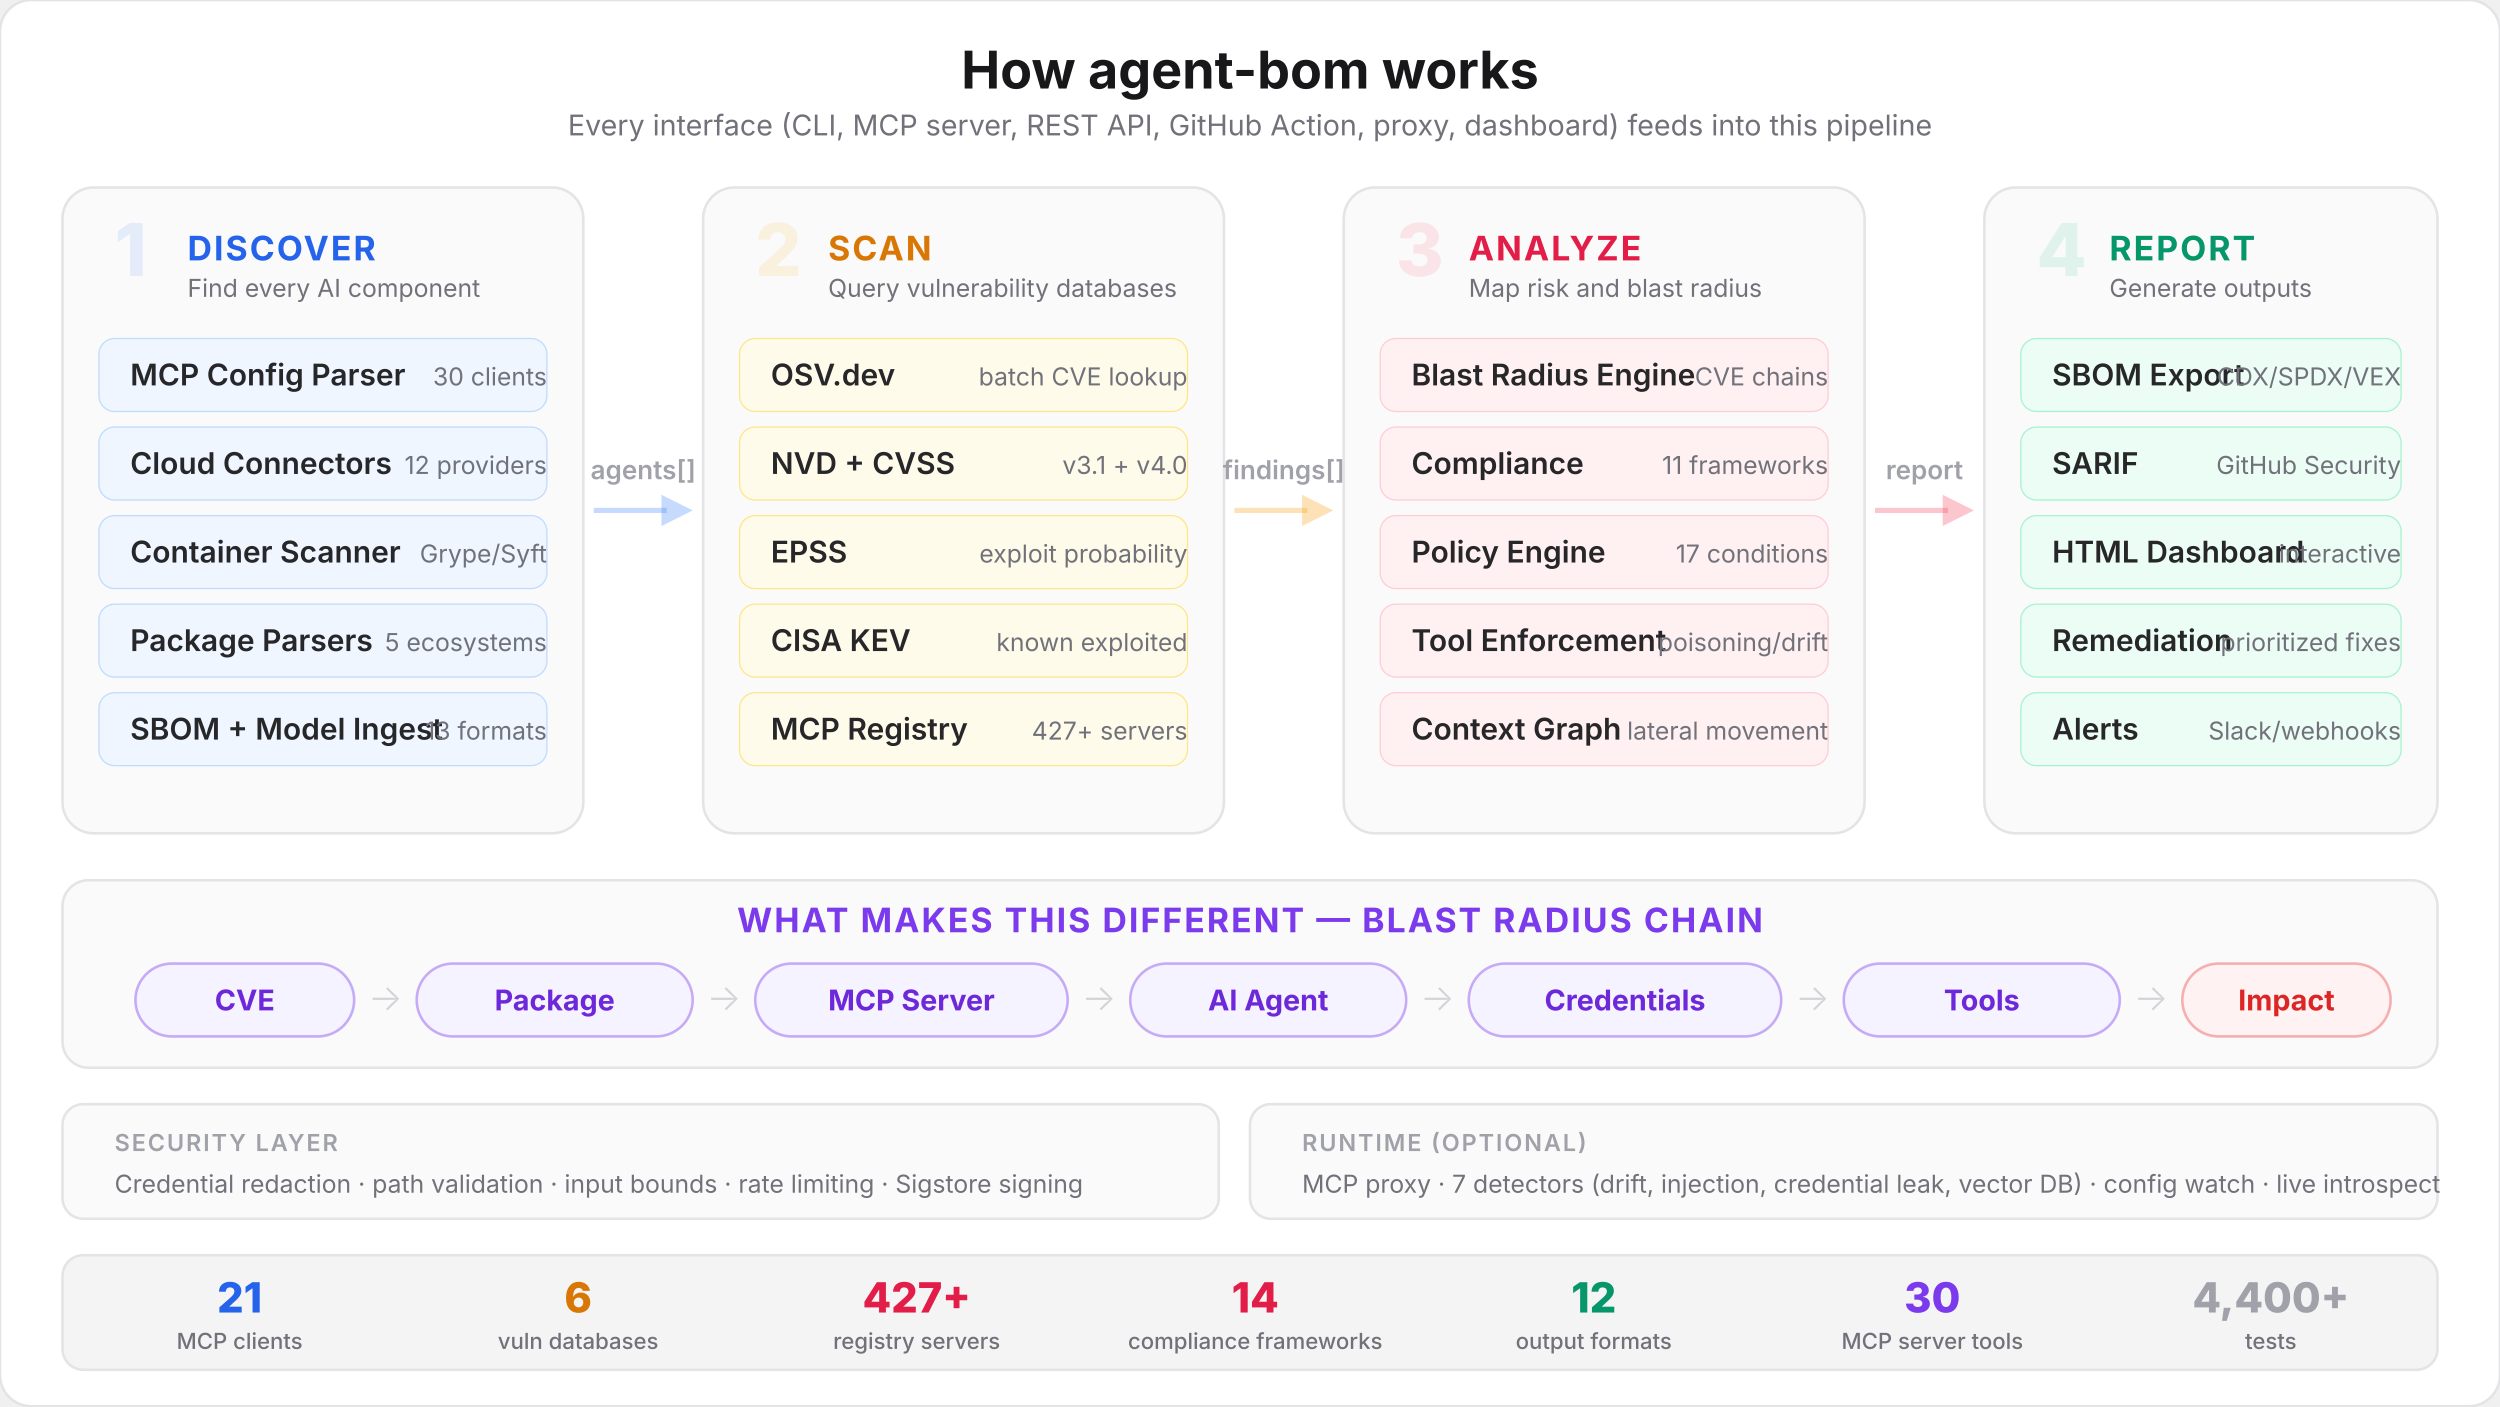
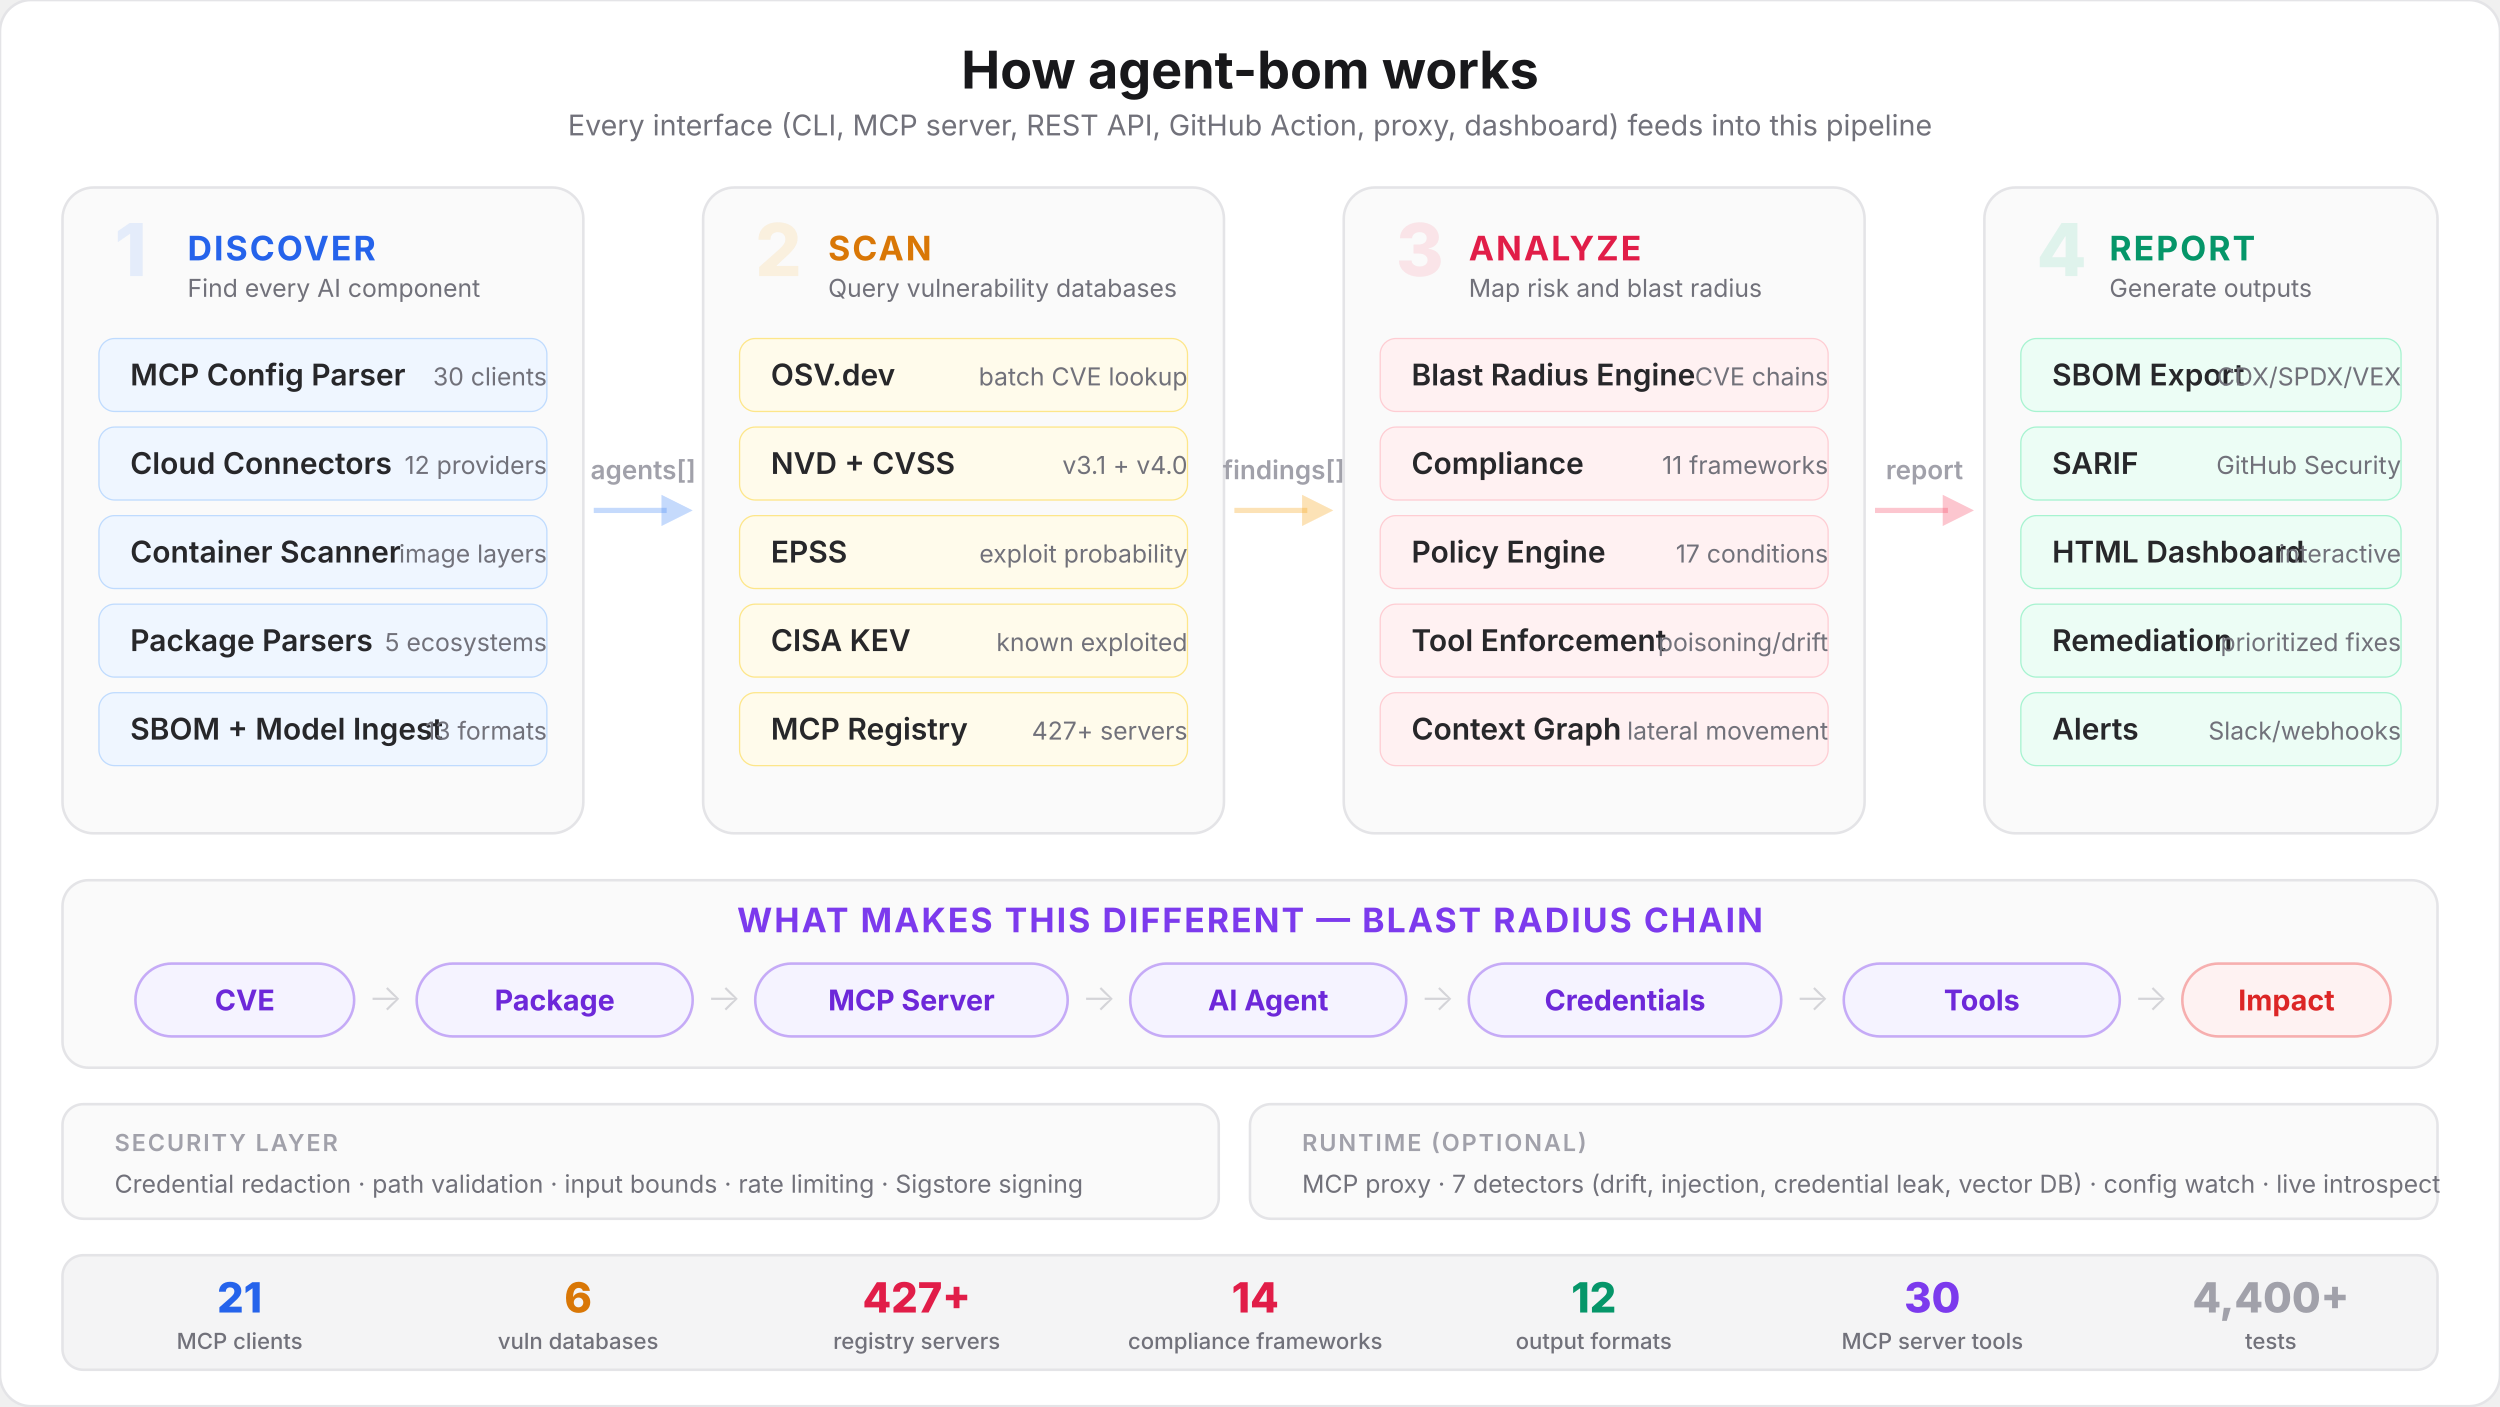
<svg xmlns="http://www.w3.org/2000/svg" viewBox="0 0 960 540" fill="none">
  <style>
    text { font-family: system-ui, -apple-system, 'Segoe UI', sans-serif; }
    .title { font-size: 20px; font-weight: 700; fill: #18181b; }
    .subtitle { font-size: 11px; font-weight: 400; fill: #71717a; }
    .phase-num { font-size: 28px; font-weight: 800; }
    .phase-name { font-size: 13px; font-weight: 700; letter-spacing: 0.06em; }
    .mod-name { font-size: 11.5px; font-weight: 600; fill: #27272a; }
    .mod-sub { font-size: 9.5px; font-weight: 400; fill: #71717a; }
    .arrow-text { font-size: 10px; font-weight: 600; fill: #a1a1aa; }
    .chain-label { font-size: 11px; font-weight: 700; }
    .chain-sub { font-size: 9px; font-weight: 500; fill: #71717a; }
    .chain-arrow { font-size: 14px; font-weight: 300; fill: #d4d4d8; }
    .sec-label { font-size: 9px; font-weight: 600; fill: #a1a1aa; letter-spacing: 0.08em; }
    .entry-label { font-size: 9px; font-weight: 600; }
    .stat-num { font-size: 16px; font-weight: 800; }
    .stat-label { font-size: 8.5px; font-weight: 500; fill: #71717a; }
  </style>
  <rect width="960" height="540" rx="12" fill="#ffffff" stroke="#e4e4e7" stroke-width="1" />
  <text x="480" y="34" text-anchor="middle" class="title">How agent-bom works</text>
  <text x="480" y="52" text-anchor="middle" class="subtitle">Every interface (CLI, MCP server, REST API, GitHub Action, proxy, dashboard) feeds into this pipeline</text>
  <rect x="24" y="72" width="200" height="248" rx="12" fill="#fafafa" stroke="#e4e4e7" stroke-width="1" />
  <text x="44" y="106" class="phase-num" fill="#3b82f6" opacity="0.12">1</text>
  <text x="72" y="100" class="phase-name" fill="#2563eb">DISCOVER</text>
  <text x="72" y="114" class="mod-sub">Find every AI component</text>
  <rect x="38" y="130" width="172" height="28" rx="6" fill="#eff6ff" stroke="#bfdbfe" stroke-width="0.5" />
  <text x="50" y="148" class="mod-name">MCP Config Parser</text>
  <text x="210" y="148" text-anchor="end" class="mod-sub" fill="#2563eb">30 clients</text>
  <rect x="38" y="164" width="172" height="28" rx="6" fill="#eff6ff" stroke="#bfdbfe" stroke-width="0.5" />
  <text x="50" y="182" class="mod-name">Cloud Connectors</text>
  <text x="210" y="182" text-anchor="end" class="mod-sub" fill="#2563eb">12 providers</text>
  <rect x="38" y="198" width="172" height="28" rx="6" fill="#eff6ff" stroke="#bfdbfe" stroke-width="0.5" />
  <text x="50" y="216" class="mod-name">Container Scanner</text>
-   <text x="210" y="216" text-anchor="end" class="mod-sub" fill="#2563eb">Grype/Syft</text>
+   <text x="210" y="216" text-anchor="end" class="mod-sub" fill="#2563eb">image layers</text>
  <rect x="38" y="232" width="172" height="28" rx="6" fill="#eff6ff" stroke="#bfdbfe" stroke-width="0.5" />
  <text x="50" y="250" class="mod-name">Package Parsers</text>
  <text x="210" y="250" text-anchor="end" class="mod-sub" fill="#2563eb">5 ecosystems</text>
  <rect x="38" y="266" width="172" height="28" rx="6" fill="#eff6ff" stroke="#bfdbfe" stroke-width="0.5" />
  <text x="50" y="284" class="mod-name">SBOM + Model Ingest</text>
  <text x="210" y="284" text-anchor="end" class="mod-sub" fill="#2563eb">13 formats</text>
  <line x1="228" y1="196" x2="256" y2="196" stroke="#3b82f6" stroke-width="2" opacity="0.3" />
  <polygon points="254,190 266,196 254,202" fill="#3b82f6" opacity="0.3" />
  <text x="247" y="184" text-anchor="middle" class="arrow-text">agents[]</text>
  <rect x="270" y="72" width="200" height="248" rx="12" fill="#fafafa" stroke="#e4e4e7" stroke-width="1" />
  <text x="290" y="106" class="phase-num" fill="#f59e0b" opacity="0.12">2</text>
  <text x="318" y="100" class="phase-name" fill="#d97706">SCAN</text>
  <text x="318" y="114" class="mod-sub">Query vulnerability databases</text>
  <rect x="284" y="130" width="172" height="28" rx="6" fill="#fffbeb" stroke="#fde68a" stroke-width="0.5" />
  <text x="296" y="148" class="mod-name">OSV.dev</text>
  <text x="456" y="148" text-anchor="end" class="mod-sub" fill="#d97706">batch CVE lookup</text>
  <rect x="284" y="164" width="172" height="28" rx="6" fill="#fffbeb" stroke="#fde68a" stroke-width="0.5" />
  <text x="296" y="182" class="mod-name">NVD + CVSS</text>
  <text x="456" y="182" text-anchor="end" class="mod-sub" fill="#d97706">v3.1 + v4.0</text>
  <rect x="284" y="198" width="172" height="28" rx="6" fill="#fffbeb" stroke="#fde68a" stroke-width="0.5" />
  <text x="296" y="216" class="mod-name">EPSS</text>
  <text x="456" y="216" text-anchor="end" class="mod-sub" fill="#d97706">exploit probability</text>
  <rect x="284" y="232" width="172" height="28" rx="6" fill="#fffbeb" stroke="#fde68a" stroke-width="0.5" />
  <text x="296" y="250" class="mod-name">CISA KEV</text>
  <text x="456" y="250" text-anchor="end" class="mod-sub" fill="#d97706">known exploited</text>
  <rect x="284" y="266" width="172" height="28" rx="6" fill="#fffbeb" stroke="#fde68a" stroke-width="0.5" />
  <text x="296" y="284" class="mod-name">MCP Registry</text>
  <text x="456" y="284" text-anchor="end" class="mod-sub" fill="#d97706">427+ servers</text>
  <line x1="474" y1="196" x2="502" y2="196" stroke="#f59e0b" stroke-width="2" opacity="0.3" />
  <polygon points="500,190 512,196 500,202" fill="#f59e0b" opacity="0.3" />
  <text x="493" y="184" text-anchor="middle" class="arrow-text">findings[]</text>
  <rect x="516" y="72" width="200" height="248" rx="12" fill="#fafafa" stroke="#e4e4e7" stroke-width="1" />
  <text x="536" y="106" class="phase-num" fill="#f43f5e" opacity="0.12">3</text>
  <text x="564" y="100" class="phase-name" fill="#e11d48">ANALYZE</text>
  <text x="564" y="114" class="mod-sub">Map risk and blast radius</text>
  <rect x="530" y="130" width="172" height="28" rx="6" fill="#fff1f2" stroke="#fecdd3" stroke-width="0.5" />
  <text x="542" y="148" class="mod-name">Blast Radius Engine</text>
  <text x="702" y="148" text-anchor="end" class="mod-sub" fill="#e11d48">CVE chains</text>
  <rect x="530" y="164" width="172" height="28" rx="6" fill="#fff1f2" stroke="#fecdd3" stroke-width="0.5" />
  <text x="542" y="182" class="mod-name">Compliance</text>
  <text x="702" y="182" text-anchor="end" class="mod-sub" fill="#e11d48">11 frameworks</text>
  <rect x="530" y="198" width="172" height="28" rx="6" fill="#fff1f2" stroke="#fecdd3" stroke-width="0.5" />
  <text x="542" y="216" class="mod-name">Policy Engine</text>
  <text x="702" y="216" text-anchor="end" class="mod-sub" fill="#e11d48">17 conditions</text>
  <rect x="530" y="232" width="172" height="28" rx="6" fill="#fff1f2" stroke="#fecdd3" stroke-width="0.5" />
  <text x="542" y="250" class="mod-name">Tool Enforcement</text>
  <text x="702" y="250" text-anchor="end" class="mod-sub" fill="#e11d48">poisoning/drift</text>
  <rect x="530" y="266" width="172" height="28" rx="6" fill="#fff1f2" stroke="#fecdd3" stroke-width="0.5" />
  <text x="542" y="284" class="mod-name">Context Graph</text>
  <text x="702" y="284" text-anchor="end" class="mod-sub" fill="#e11d48">lateral movement</text>
  <line x1="720" y1="196" x2="748" y2="196" stroke="#f43f5e" stroke-width="2" opacity="0.3" />
  <polygon points="746,190 758,196 746,202" fill="#f43f5e" opacity="0.3" />
  <text x="739" y="184" text-anchor="middle" class="arrow-text">report</text>
  <rect x="762" y="72" width="174" height="248" rx="12" fill="#fafafa" stroke="#e4e4e7" stroke-width="1" />
  <text x="782" y="106" class="phase-num" fill="#10b981" opacity="0.12">4</text>
  <text x="810" y="100" class="phase-name" fill="#059669">REPORT</text>
  <text x="810" y="114" class="mod-sub">Generate outputs</text>
  <rect x="776" y="130" width="146" height="28" rx="6" fill="#ecfdf5" stroke="#a7f3d0" stroke-width="0.5" />
  <text x="788" y="148" class="mod-name">SBOM Export</text>
  <text x="922" y="148" text-anchor="end" class="mod-sub" fill="#059669">CDX/SPDX/VEX</text>
  <rect x="776" y="164" width="146" height="28" rx="6" fill="#ecfdf5" stroke="#a7f3d0" stroke-width="0.5" />
  <text x="788" y="182" class="mod-name">SARIF</text>
  <text x="922" y="182" text-anchor="end" class="mod-sub" fill="#059669">GitHub Security</text>
  <rect x="776" y="198" width="146" height="28" rx="6" fill="#ecfdf5" stroke="#a7f3d0" stroke-width="0.5" />
  <text x="788" y="216" class="mod-name">HTML Dashboard</text>
  <text x="922" y="216" text-anchor="end" class="mod-sub" fill="#059669">interactive</text>
  <rect x="776" y="232" width="146" height="28" rx="6" fill="#ecfdf5" stroke="#a7f3d0" stroke-width="0.5" />
  <text x="788" y="250" class="mod-name">Remediation</text>
  <text x="922" y="250" text-anchor="end" class="mod-sub" fill="#059669">prioritized fixes</text>
  <rect x="776" y="266" width="146" height="28" rx="6" fill="#ecfdf5" stroke="#a7f3d0" stroke-width="0.5" />
  <text x="788" y="284" class="mod-name">Alerts</text>
  <text x="922" y="284" text-anchor="end" class="mod-sub" fill="#059669">Slack/webhooks</text>
  <rect x="24" y="338" width="912" height="72" rx="10" fill="#fafafa" stroke="#e4e4e7" stroke-width="1" />
  <text x="480" y="358" text-anchor="middle" class="phase-name" fill="#7c3aed">WHAT MAKES THIS DIFFERENT — BLAST RADIUS CHAIN</text>
  <rect x="52" y="370" width="84" height="28" rx="14" fill="#f5f3ff" stroke="#7c3aed" stroke-width="1" stroke-opacity="0.4" />
  <text x="94" y="388" text-anchor="middle" class="chain-label" fill="#6d28d9">CVE</text>
  <text x="148" y="388" text-anchor="middle" class="chain-arrow">→</text>
  <rect x="160" y="370" width="106" height="28" rx="14" fill="#f5f3ff" stroke="#7c3aed" stroke-width="1" stroke-opacity="0.4" />
  <text x="213" y="388" text-anchor="middle" class="chain-label" fill="#6d28d9">Package</text>
  <text x="278" y="388" text-anchor="middle" class="chain-arrow">→</text>
  <rect x="290" y="370" width="120" height="28" rx="14" fill="#f5f3ff" stroke="#7c3aed" stroke-width="1" stroke-opacity="0.4" />
  <text x="350" y="388" text-anchor="middle" class="chain-label" fill="#6d28d9">MCP Server</text>
  <text x="422" y="388" text-anchor="middle" class="chain-arrow">→</text>
  <rect x="434" y="370" width="106" height="28" rx="14" fill="#f5f3ff" stroke="#7c3aed" stroke-width="1" stroke-opacity="0.4" />
  <text x="487" y="388" text-anchor="middle" class="chain-label" fill="#6d28d9">AI Agent</text>
  <text x="552" y="388" text-anchor="middle" class="chain-arrow">→</text>
  <rect x="564" y="370" width="120" height="28" rx="14" fill="#f5f3ff" stroke="#7c3aed" stroke-width="1" stroke-opacity="0.4" />
  <text x="624" y="388" text-anchor="middle" class="chain-label" fill="#6d28d9">Credentials</text>
  <text x="696" y="388" text-anchor="middle" class="chain-arrow">→</text>
  <rect x="708" y="370" width="106" height="28" rx="14" fill="#f5f3ff" stroke="#7c3aed" stroke-width="1" stroke-opacity="0.4" />
  <text x="761" y="388" text-anchor="middle" class="chain-label" fill="#6d28d9">Tools</text>
  <text x="826" y="388" text-anchor="middle" class="chain-arrow">→</text>
  <rect x="838" y="370" width="80" height="28" rx="14" fill="#fef2f2" stroke="#ef4444" stroke-width="1" stroke-opacity="0.4" />
  <text x="878" y="388" text-anchor="middle" class="chain-label" fill="#dc2626">Impact</text>
  <rect x="24" y="424" width="444" height="44" rx="8" fill="#fafafa" stroke="#e4e4e7" stroke-width="1" />
  <text x="44" y="442" class="sec-label" fill="#a1a1aa">SECURITY LAYER</text>
  <text x="44" y="458" class="mod-sub">Credential redaction · path validation · input bounds · rate limiting · Sigstore signing</text>
  <rect x="480" y="424" width="456" height="44" rx="8" fill="#fafafa" stroke="#e4e4e7" stroke-width="1" />
  <text x="500" y="442" class="sec-label" fill="#a1a1aa">RUNTIME (OPTIONAL)</text>
  <text x="500" y="458" class="mod-sub">MCP proxy · 7 detectors (drift, injection, credential leak, vector DB) · config watch · live introspect</text>
  <rect x="24" y="482" width="912" height="44" rx="8" fill="#f4f4f5" stroke="#e4e4e7" stroke-width="1" />
  <text x="92" y="504" text-anchor="middle" class="stat-num" fill="#2563eb">21</text>
  <text x="92" y="518" text-anchor="middle" class="stat-label">MCP clients</text>
  <text x="222" y="504" text-anchor="middle" class="stat-num" fill="#d97706">6</text>
  <text x="222" y="518" text-anchor="middle" class="stat-label">vuln databases</text>
  <text x="352" y="504" text-anchor="middle" class="stat-num" fill="#e11d48">427+</text>
  <text x="352" y="518" text-anchor="middle" class="stat-label">registry servers</text>
  <text x="482" y="504" text-anchor="middle" class="stat-num" fill="#e11d48">14</text>
  <text x="482" y="518" text-anchor="middle" class="stat-label">compliance frameworks</text>
  <text x="612" y="504" text-anchor="middle" class="stat-num" fill="#059669">12</text>
  <text x="612" y="518" text-anchor="middle" class="stat-label">output formats</text>
  <text x="742" y="504" text-anchor="middle" class="stat-num" fill="#7c3aed">30</text>
  <text x="742" y="518" text-anchor="middle" class="stat-label">MCP server tools</text>
  <text x="872" y="504" text-anchor="middle" class="stat-num" fill="#a1a1aa">4,400+</text>
  <text x="872" y="518" text-anchor="middle" class="stat-label">tests</text>
</svg>
